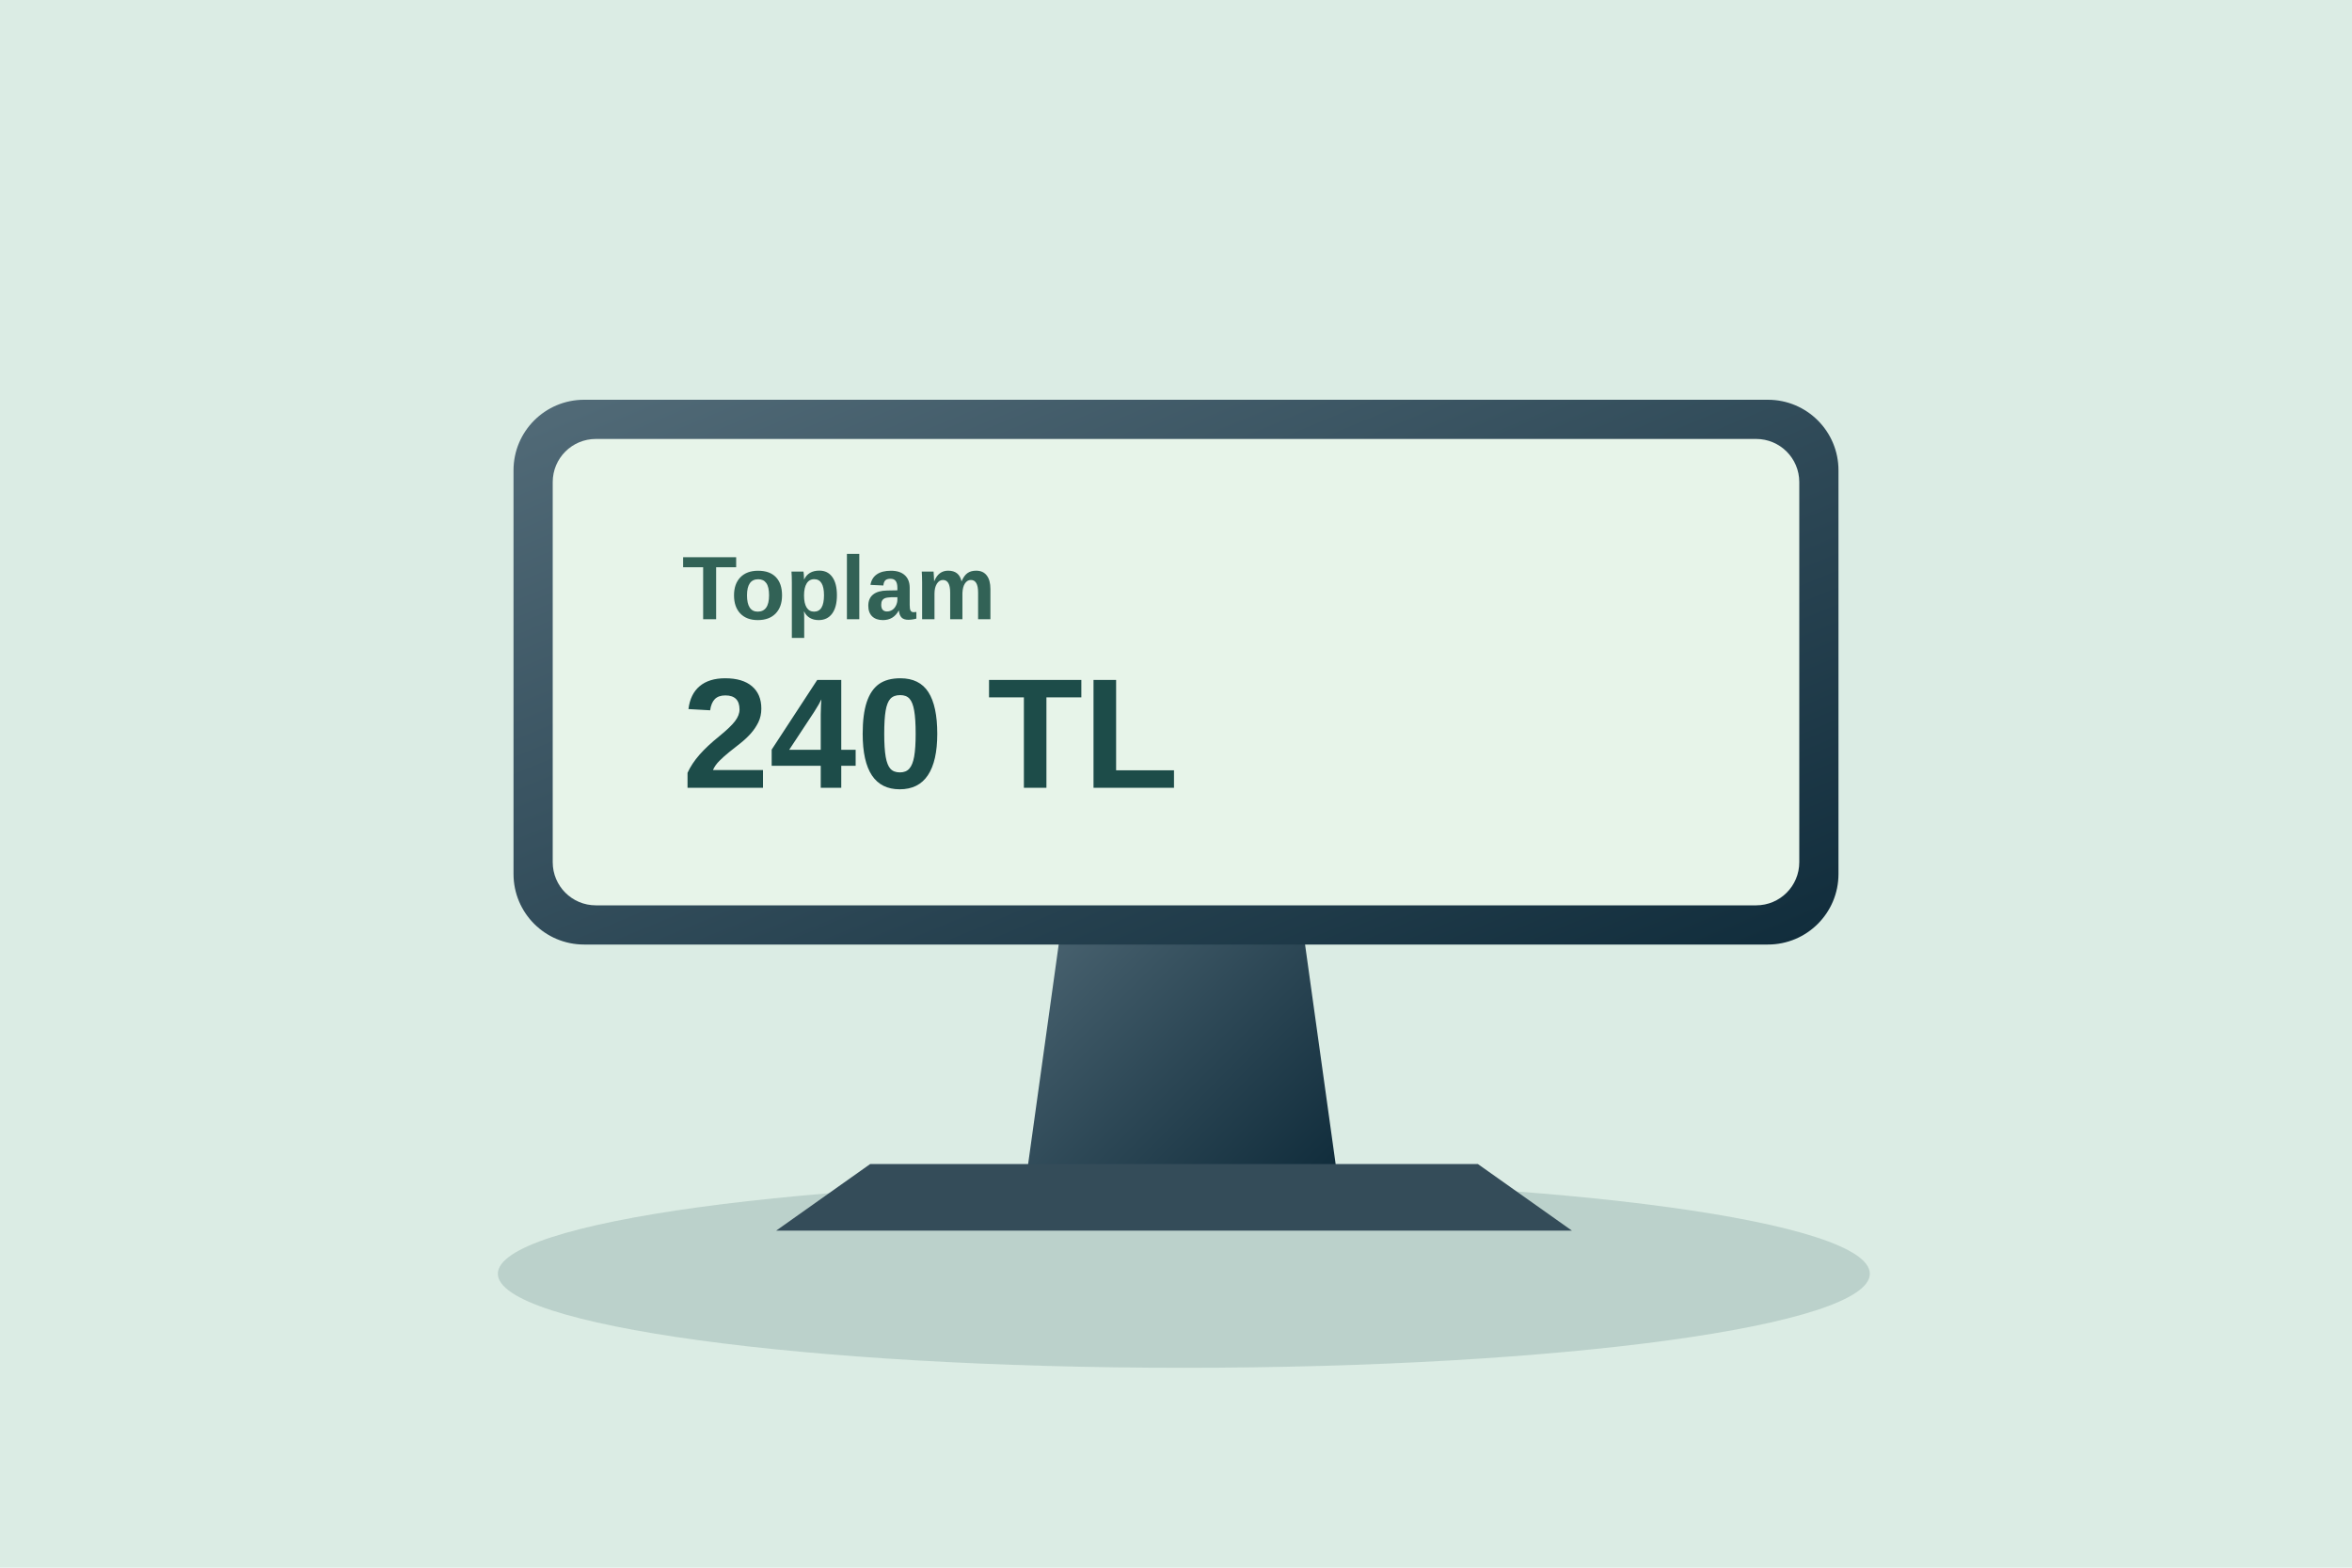
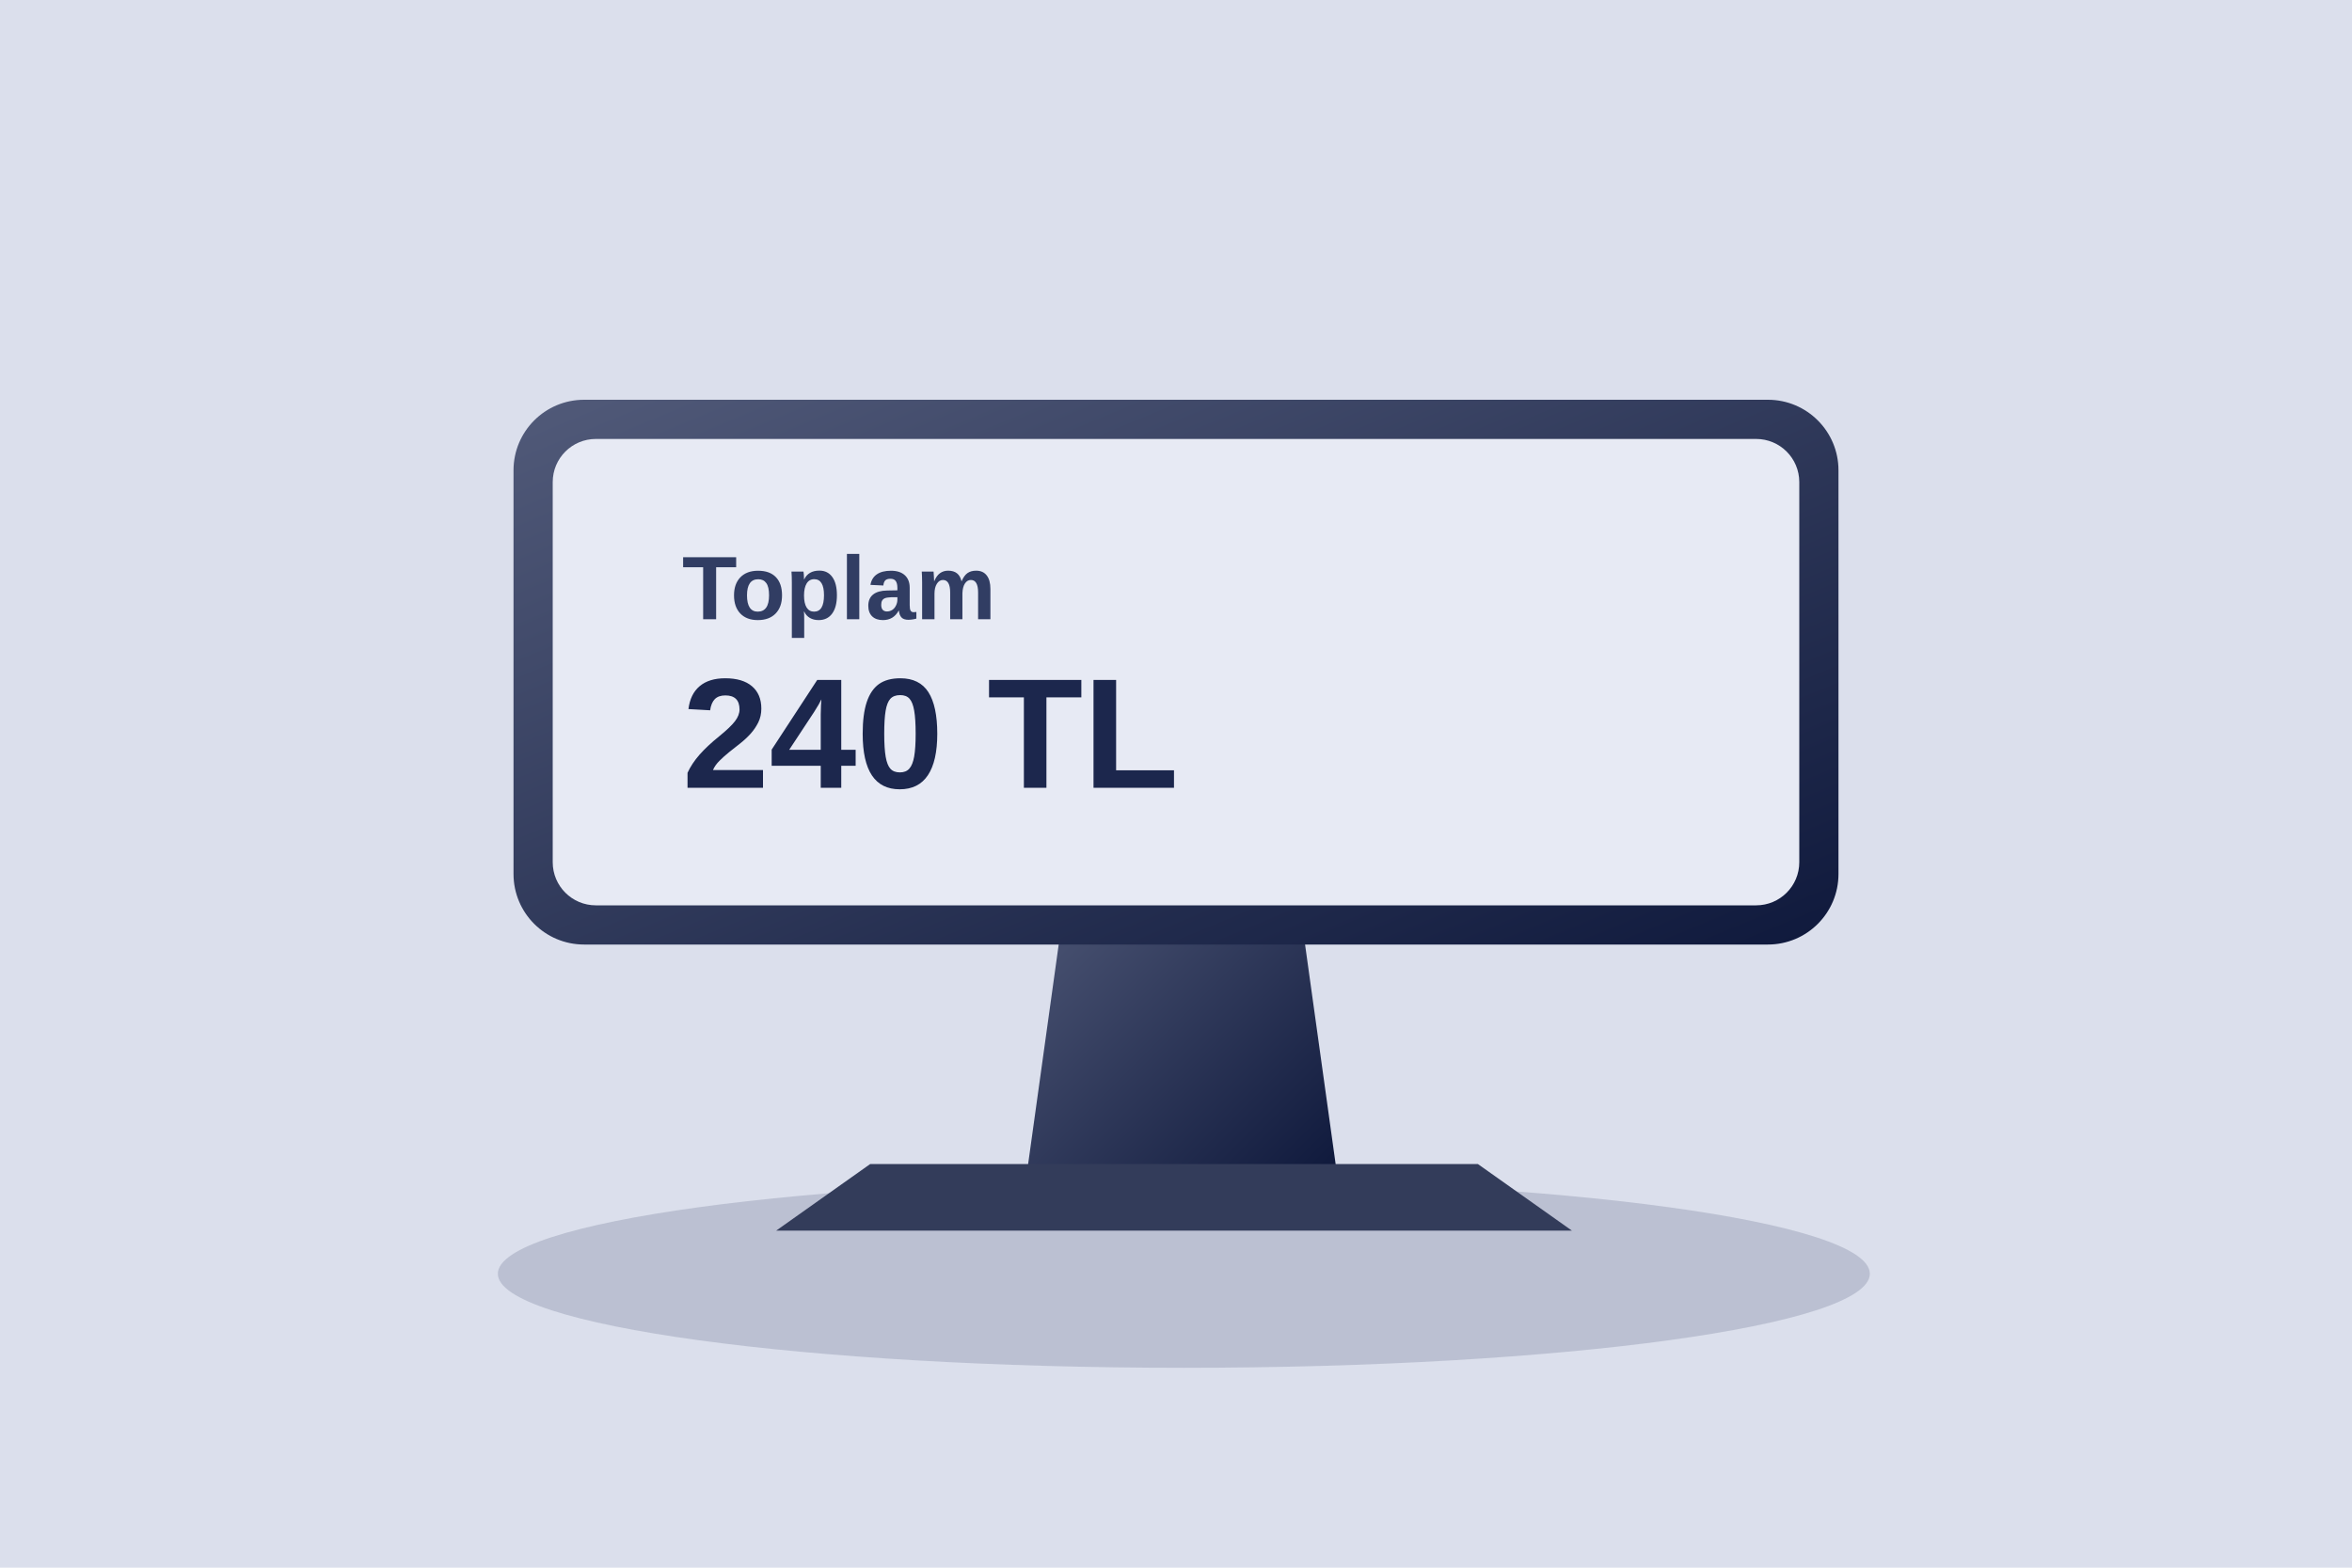
<svg xmlns="http://www.w3.org/2000/svg" viewBox="0 0 600 400">
  <defs>
    <linearGradient id="body" x2="1" y2="1">
-       <stop stop-color="#526b78" />
-       <stop offset="1" stop-color="#102c3b" />
+       <stop stop-color="#515a79" />
+       <stop offset="1" stop-color="#0f193c" />
    </linearGradient>
    <linearGradient id="screen" x2="0" y2="1">
-       <stop stop-color="#f7fbf8" />
-       <stop offset="1" stop-color="#a9d5ca" />
+       <stop stop-color="#f7f8fb" />
+       <stop offset="1" stop-color="#aab4d4" />
    </linearGradient>
  </defs>
-   <rect width="600" height="400" fill="#dbece4" />
-   <ellipse cx="302" cy="325" rx="175" ry="24" fill="#204f50" opacity=".17" />
+   <rect width="600" height="400" fill="#dbdfec" />
+   <ellipse cx="302" cy="325" rx="175" ry="24" fill="#1f2b51" opacity=".17" />
  <path d="M273 220h57l11 79h-79z" fill="url(#body)" />
-   <path d="M222 297h155l24 17H198z" fill="#344c59" />
+   <path d="M222 297h155l24 17H198z" fill="#333c5a" />
  <rect x="131" y="102" width="338" height="139" rx="18" fill="url(#body)" />
-   <rect x="141" y="112" width="318" height="119" rx="11" fill="#e7f4e9" />
-   <text x="174" y="158" fill="#326256" font-size="23" font-weight="600" font-family="Arial">Toplam</text>
-   <text x="174" y="201" fill="#1d4c49" font-size="40" font-weight="700" font-family="Arial">240 TL</text>
+   <rect x="141" y="112" width="318" height="119" rx="11" fill="#e7eaf4" />
+   <text x="174" y="158" fill="#313d63" font-size="23" font-weight="600" font-family="Arial">Toplam</text>
+   <text x="174" y="201" fill="#1c274d" font-size="40" font-weight="700" font-family="Arial">240 TL</text>
</svg>
